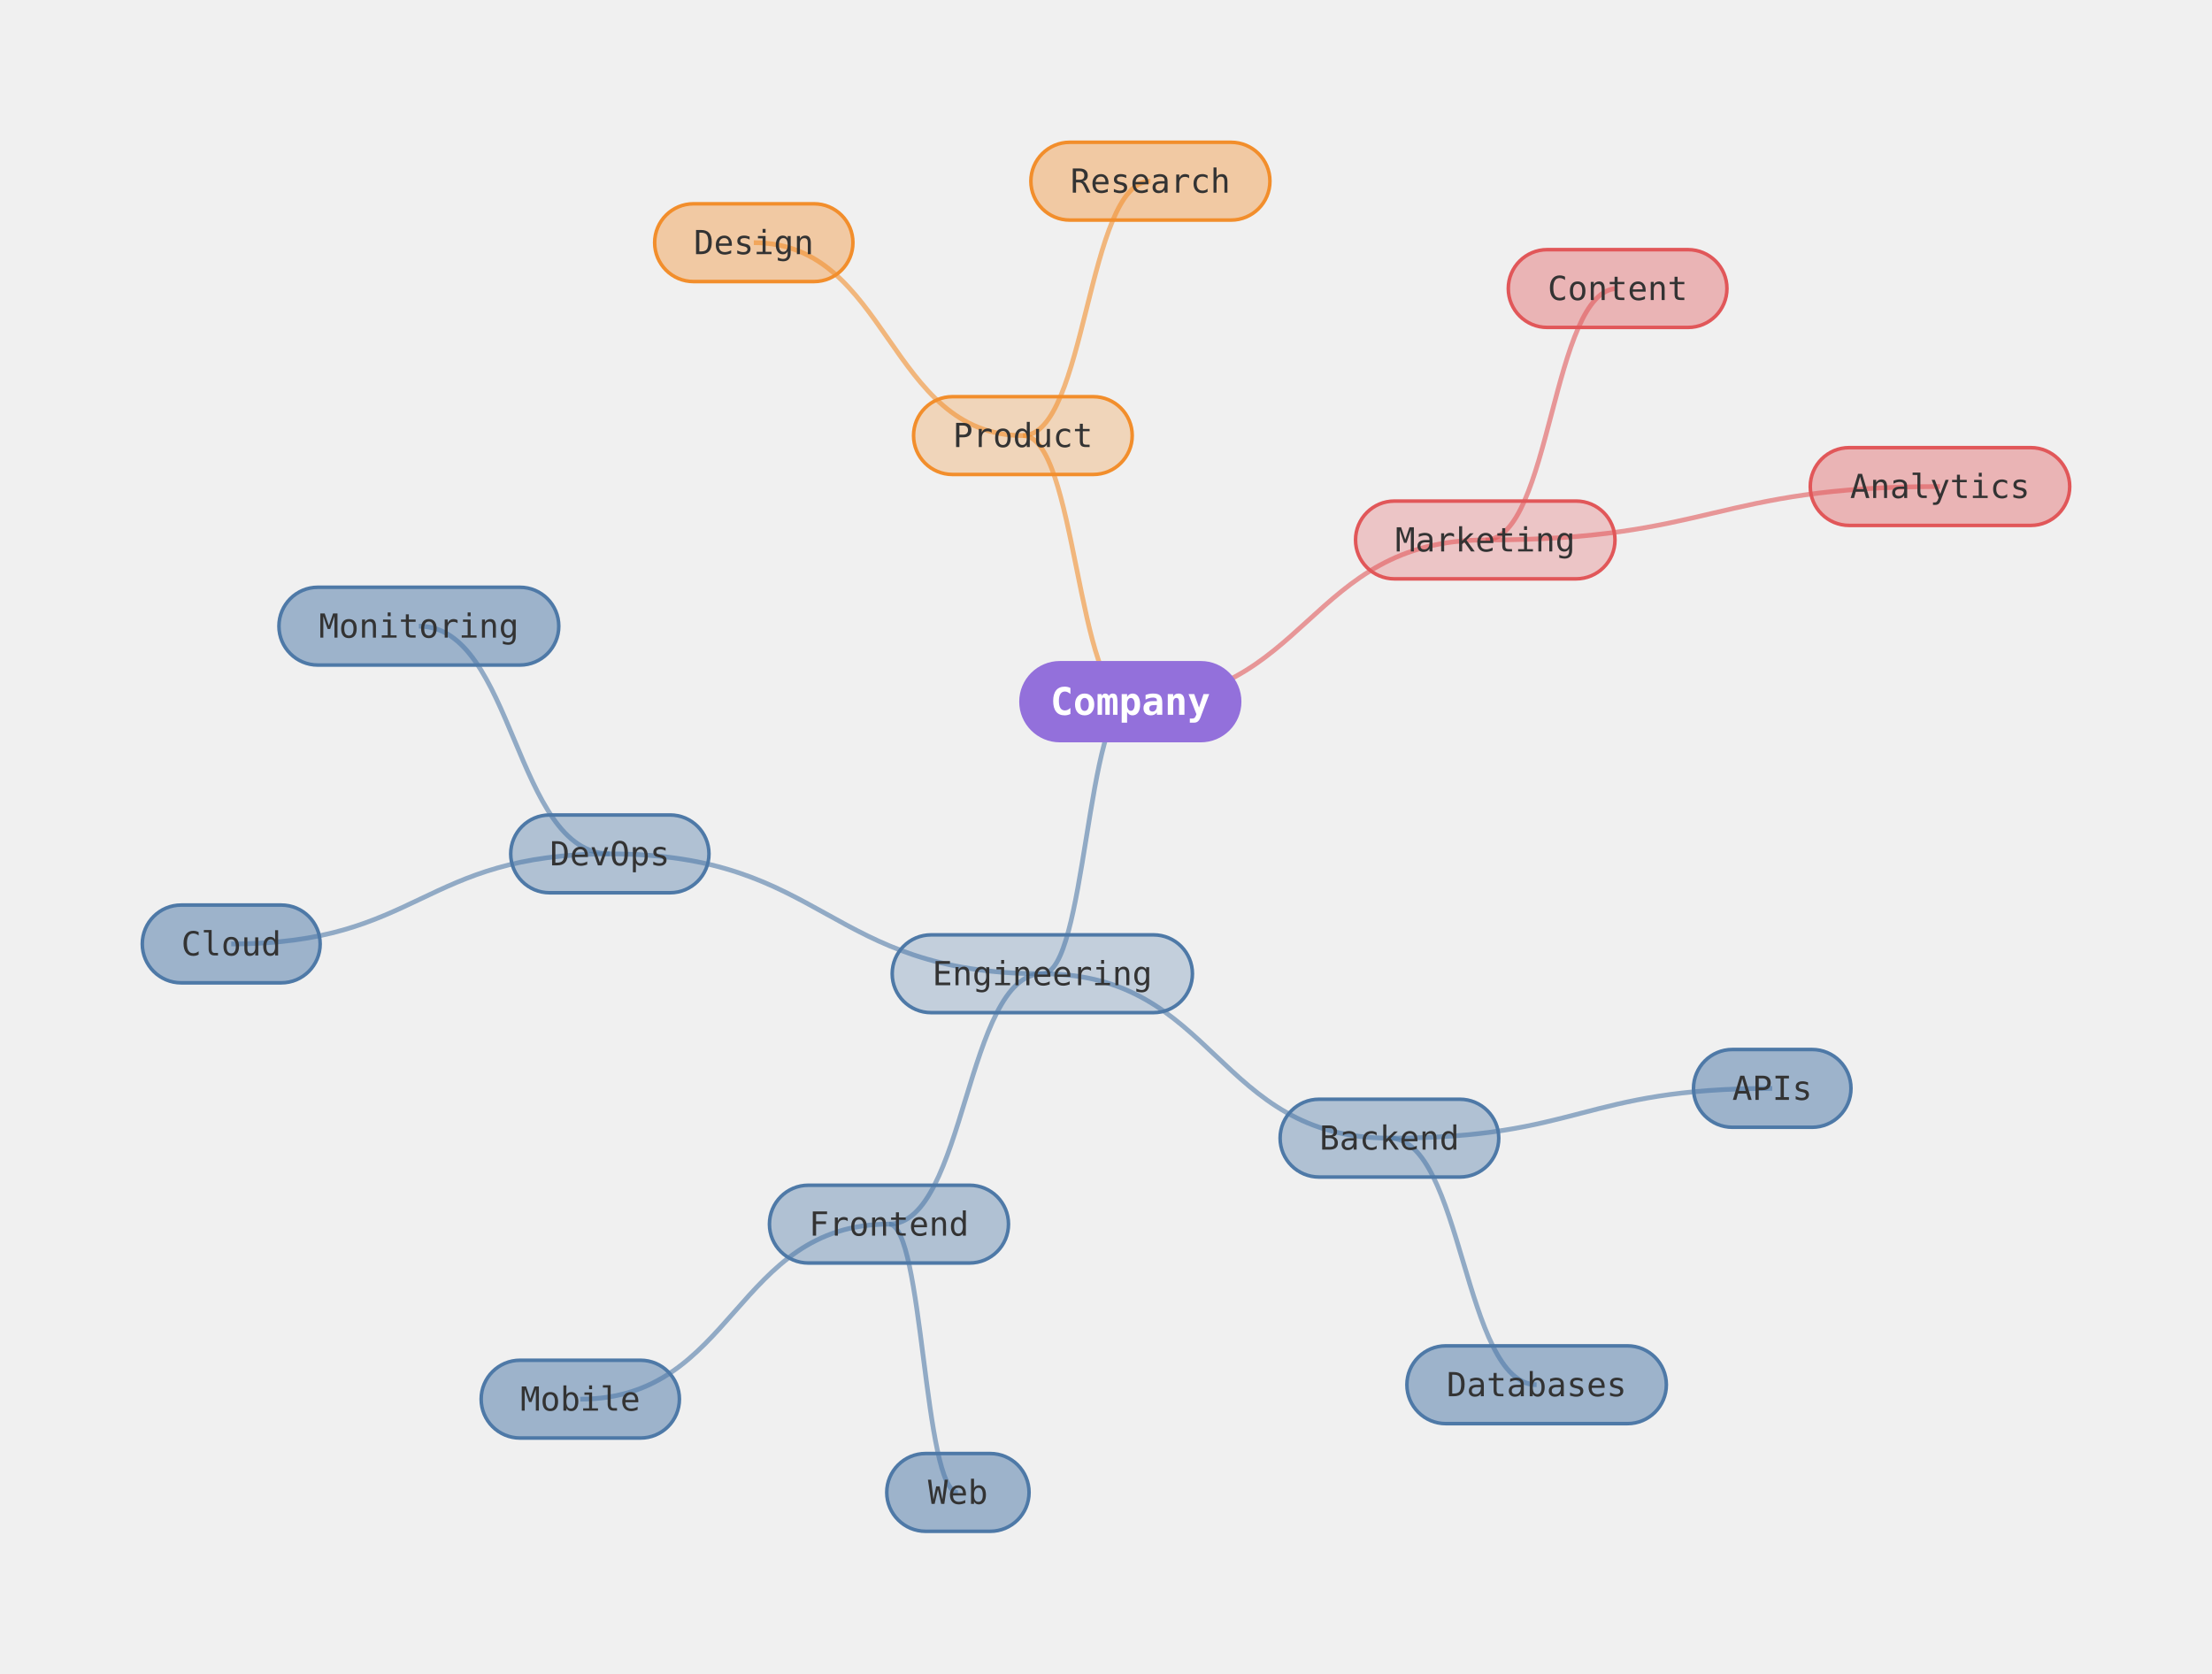
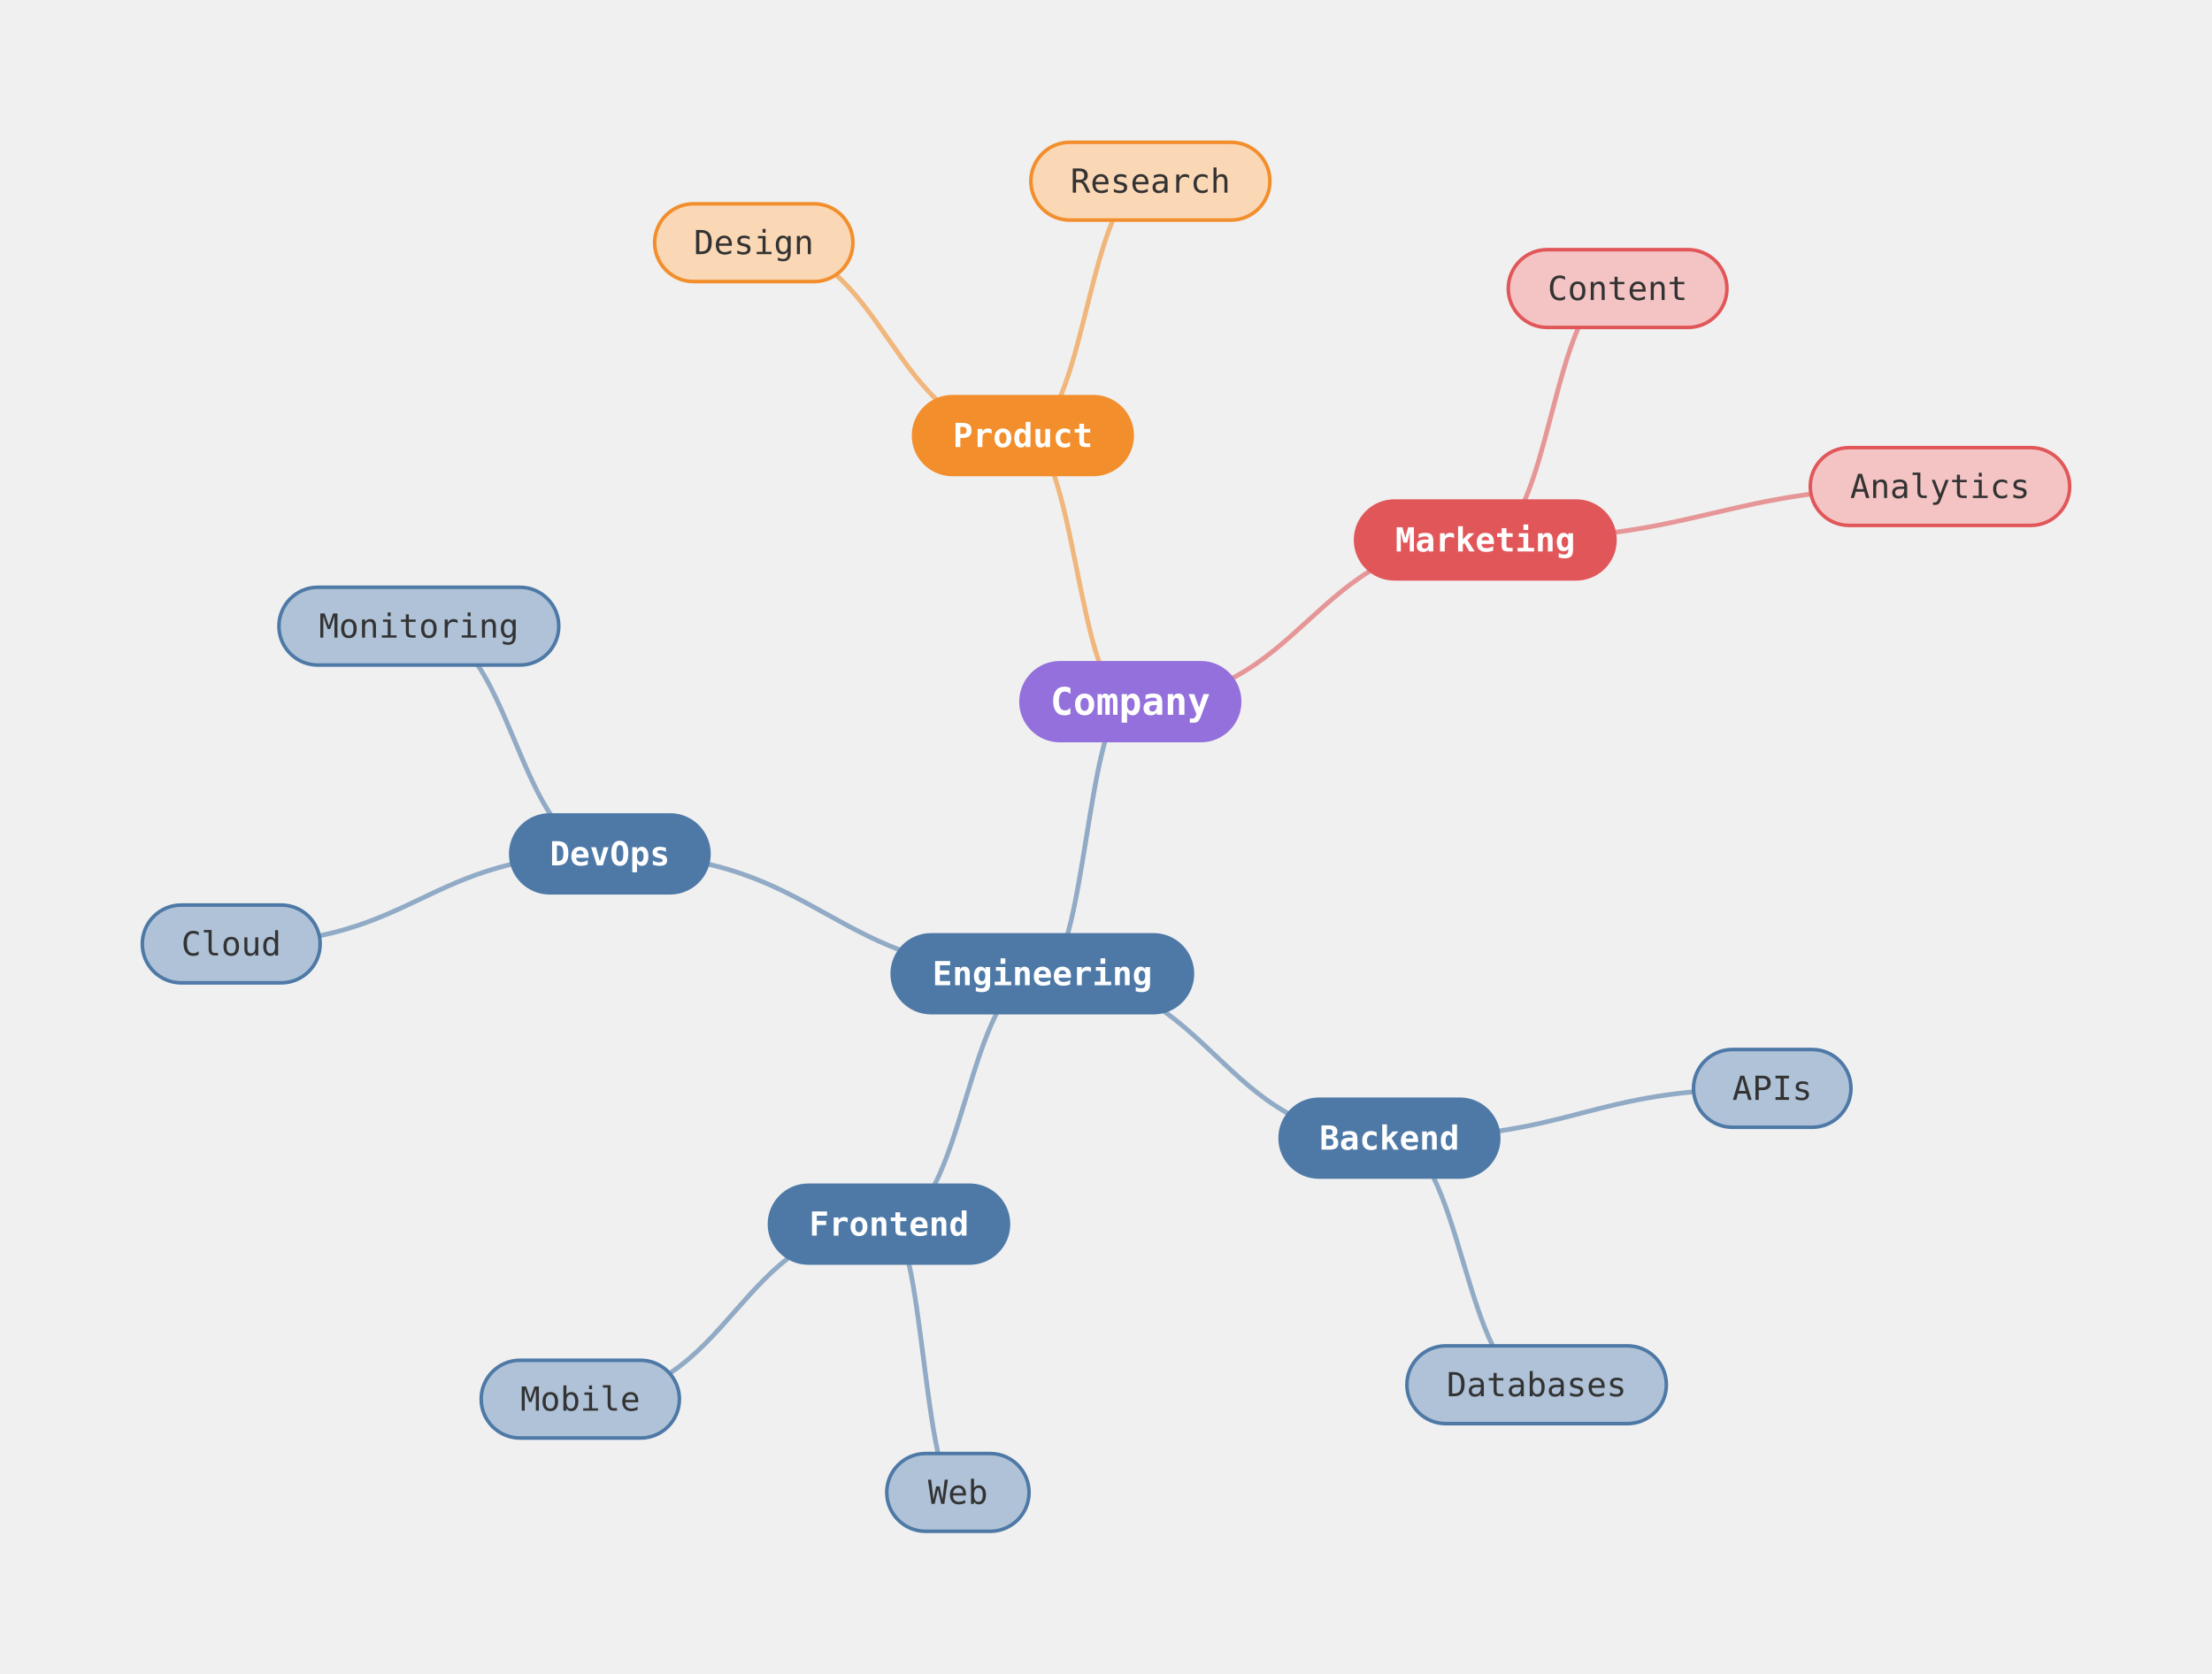
<svg xmlns="http://www.w3.org/2000/svg" viewBox="0 0 932.73 705.72" width="932.73" height="705.72">
  <g transform="translate(20, 20)">
    <path d="M456.62 275.88 C438.06 275.88 438.06 390.61 419.51 390.61" fill="none" stroke="#4e79a796" stroke-width="2" />
    <path d="M419.51 390.61 C492.69 390.61 492.69 459.93 565.88 459.93" fill="none" stroke="#4e79a796" stroke-width="2" />
    <path d="M565.88 459.93 C646.59 459.93 646.59 438.95 727.3 438.95" fill="none" stroke="#4e79a796" stroke-width="2" />
    <path d="M565.88 459.93 C596.92 459.93 596.92 563.92 627.95 563.92" fill="none" stroke="#4e79a796" stroke-width="2" />
    <path d="M419.51 390.61 C387.18 390.61 387.18 496.19 354.85 496.19" fill="none" stroke="#4e79a796" stroke-width="2" />
    <path d="M354.85 496.19 C369.39 496.19 369.39 609.32 383.92 609.32" fill="none" stroke="#4e79a796" stroke-width="2" />
    <path d="M354.85 496.19 C289.77 496.19 289.77 569.99 224.69 569.99" fill="none" stroke="#4e79a796" stroke-width="2" />
    <path d="M419.51 390.61 C328.33 390.61 328.33 340.06 237.15 340.06" fill="none" stroke="#4e79a796" stroke-width="2" />
    <path d="M237.15 340.06 C157.32 340.06 157.32 378.04 77.5 378.04" fill="none" stroke="#4e79a796" stroke-width="2" />
    <path d="M237.15 340.06 C196.88 340.06 196.88 244.04 156.62 244.04" fill="none" stroke="#4e79a796" stroke-width="2" />
    <path d="M456.62 275.88 C433.97 275.88 433.97 163.67 411.32 163.67" fill="none" stroke="#f28e2c96" stroke-width="2" />
    <path d="M411.32 163.67 C354.59 163.67 354.59 82.33 297.85 82.33" fill="none" stroke="#f28e2c96" stroke-width="2" />
    <path d="M411.32 163.67 C438.2 163.67 438.2 56.4 465.09 56.4" fill="none" stroke="#f28e2c96" stroke-width="2" />
    <path d="M456.62 275.88 C531.45 275.88 531.45 207.69 606.29 207.69" fill="none" stroke="#e1575996" stroke-width="2" />
    <path d="M606.29 207.69 C634.19 207.69 634.19 101.67 662.1 101.67" fill="none" stroke="#e1575996" stroke-width="2" />
    <path d="M606.29 207.69 C702.16 207.69 702.16 185.16 798.03 185.16" fill="none" stroke="#e1575996" stroke-width="2" />
    <rect x="410.52" y="259.48" width="92.2" height="32.8" rx="16.4" ry="16.4" fill="#9370db" stroke="#9370db" stroke-width="1.5" />
    <text x="456.62" y="275.88" text-anchor="middle" dominant-baseline="central" font-size="16px" font-family="'Intel One Mono', 'SF Mono', 'Cascadia Code', 'JetBrains Mono', 'Fira Code', 'Consolas', 'Menlo', monospace" fill="#ffffff" font-weight="bold">Company</text>
-     <rect x="356.21" y="374.21" width="126.6" height="32.8" rx="16.4" ry="16.4" fill="#4e79a746" stroke="#4e79a7" stroke-width="1.5" />
-     <text x="419.51" y="390.61" text-anchor="middle" dominant-baseline="central" font-size="14px" font-family="'Intel One Mono', 'SF Mono', 'Cascadia Code', 'JetBrains Mono', 'Fira Code', 'Consolas', 'Menlo', monospace" fill="#333333">Engineering</text>
-     <rect x="519.78" y="443.53" width="92.2" height="32.8" rx="16.4" ry="16.4" fill="#4e79a764" stroke="#4e79a7" stroke-width="1.5" />
-     <text x="565.88" y="459.93" text-anchor="middle" dominant-baseline="central" font-size="14px" font-family="'Intel One Mono', 'SF Mono', 'Cascadia Code', 'JetBrains Mono', 'Fira Code', 'Consolas', 'Menlo', monospace" fill="#333333">Backend</text>
-     <rect x="694.1" y="422.55" width="66.4" height="32.8" rx="16.4" ry="16.4" fill="#4e79a782" stroke="#4e79a7" stroke-width="1.5" />
+     <rect x="356.21" y="374.21" width="126.6" height="32.8" rx="16.4" ry="16.4" fill="#4e79a7" stroke="#4e79a7" stroke-width="1.5" />
+     <text x="419.51" y="390.61" text-anchor="middle" dominant-baseline="central" font-size="14px" font-family="'Intel One Mono', 'SF Mono', 'Cascadia Code', 'JetBrains Mono', 'Fira Code', 'Consolas', 'Menlo', monospace" fill="#ffffff" font-weight="bold">Engineering</text>
+     <rect x="519.78" y="443.53" width="92.2" height="32.8" rx="16.4" ry="16.4" fill="#4e79a7" stroke="#4e79a7" stroke-width="1.5" />
+     <text x="565.88" y="459.93" text-anchor="middle" dominant-baseline="central" font-size="14px" font-family="'Intel One Mono', 'SF Mono', 'Cascadia Code', 'JetBrains Mono', 'Fira Code', 'Consolas', 'Menlo', monospace" fill="#ffffff" font-weight="bold">Backend</text>
+     <rect x="694.1" y="422.55" width="66.4" height="32.8" rx="16.4" ry="16.4" fill="#afc2d7" stroke="#4e79a7" stroke-width="1.5" />
    <text x="727.3" y="438.95" text-anchor="middle" dominant-baseline="central" font-size="14px" font-family="'Intel One Mono', 'SF Mono', 'Cascadia Code', 'JetBrains Mono', 'Fira Code', 'Consolas', 'Menlo', monospace" fill="#333333">APIs</text>
-     <rect x="573.25" y="547.52" width="109.4" height="32.8" rx="16.4" ry="16.4" fill="#4e79a782" stroke="#4e79a7" stroke-width="1.5" />
+     <rect x="573.25" y="547.52" width="109.4" height="32.8" rx="16.4" ry="16.4" fill="#afc2d7" stroke="#4e79a7" stroke-width="1.5" />
    <text x="627.95" y="563.92" text-anchor="middle" dominant-baseline="central" font-size="14px" font-family="'Intel One Mono', 'SF Mono', 'Cascadia Code', 'JetBrains Mono', 'Fira Code', 'Consolas', 'Menlo', monospace" fill="#333333">Databases</text>
-     <rect x="304.45" y="479.79" width="100.8" height="32.8" rx="16.4" ry="16.4" fill="#4e79a764" stroke="#4e79a7" stroke-width="1.5" />
-     <text x="354.85" y="496.19" text-anchor="middle" dominant-baseline="central" font-size="14px" font-family="'Intel One Mono', 'SF Mono', 'Cascadia Code', 'JetBrains Mono', 'Fira Code', 'Consolas', 'Menlo', monospace" fill="#333333">Frontend</text>
-     <rect x="353.92" y="592.92" width="60" height="32.8" rx="16.4" ry="16.4" fill="#4e79a782" stroke="#4e79a7" stroke-width="1.5" />
+     <rect x="304.45" y="479.79" width="100.8" height="32.8" rx="16.4" ry="16.4" fill="#4e79a7" stroke="#4e79a7" stroke-width="1.5" />
+     <text x="354.85" y="496.19" text-anchor="middle" dominant-baseline="central" font-size="14px" font-family="'Intel One Mono', 'SF Mono', 'Cascadia Code', 'JetBrains Mono', 'Fira Code', 'Consolas', 'Menlo', monospace" fill="#ffffff" font-weight="bold">Frontend</text>
+     <rect x="353.92" y="592.92" width="60" height="32.8" rx="16.4" ry="16.4" fill="#afc2d7" stroke="#4e79a7" stroke-width="1.5" />
    <text x="383.92" y="609.32" text-anchor="middle" dominant-baseline="central" font-size="14px" font-family="'Intel One Mono', 'SF Mono', 'Cascadia Code', 'JetBrains Mono', 'Fira Code', 'Consolas', 'Menlo', monospace" fill="#333333">Web</text>
-     <rect x="182.89" y="553.59" width="83.6" height="32.8" rx="16.4" ry="16.4" fill="#4e79a782" stroke="#4e79a7" stroke-width="1.5" />
+     <rect x="182.89" y="553.59" width="83.6" height="32.8" rx="16.4" ry="16.4" fill="#afc2d7" stroke="#4e79a7" stroke-width="1.5" />
    <text x="224.69" y="569.99" text-anchor="middle" dominant-baseline="central" font-size="14px" font-family="'Intel One Mono', 'SF Mono', 'Cascadia Code', 'JetBrains Mono', 'Fira Code', 'Consolas', 'Menlo', monospace" fill="#333333">Mobile</text>
-     <rect x="195.35" y="323.66" width="83.6" height="32.8" rx="16.4" ry="16.4" fill="#4e79a764" stroke="#4e79a7" stroke-width="1.5" />
-     <text x="237.15" y="340.06" text-anchor="middle" dominant-baseline="central" font-size="14px" font-family="'Intel One Mono', 'SF Mono', 'Cascadia Code', 'JetBrains Mono', 'Fira Code', 'Consolas', 'Menlo', monospace" fill="#333333">DevOps</text>
-     <rect x="40" y="361.64" width="75" height="32.8" rx="16.4" ry="16.4" fill="#4e79a782" stroke="#4e79a7" stroke-width="1.5" />
+     <rect x="195.35" y="323.66" width="83.6" height="32.8" rx="16.4" ry="16.4" fill="#4e79a7" stroke="#4e79a7" stroke-width="1.5" />
+     <text x="237.15" y="340.06" text-anchor="middle" dominant-baseline="central" font-size="14px" font-family="'Intel One Mono', 'SF Mono', 'Cascadia Code', 'JetBrains Mono', 'Fira Code', 'Consolas', 'Menlo', monospace" fill="#ffffff" font-weight="bold">DevOps</text>
+     <rect x="40" y="361.64" width="75" height="32.8" rx="16.4" ry="16.4" fill="#afc2d7" stroke="#4e79a7" stroke-width="1.5" />
    <text x="77.5" y="378.04" text-anchor="middle" dominant-baseline="central" font-size="14px" font-family="'Intel One Mono', 'SF Mono', 'Cascadia Code', 'JetBrains Mono', 'Fira Code', 'Consolas', 'Menlo', monospace" fill="#333333">Cloud</text>
-     <rect x="97.62" y="227.64" width="118" height="32.8" rx="16.4" ry="16.4" fill="#4e79a782" stroke="#4e79a7" stroke-width="1.5" />
+     <rect x="97.62" y="227.64" width="118" height="32.8" rx="16.4" ry="16.4" fill="#afc2d7" stroke="#4e79a7" stroke-width="1.5" />
    <text x="156.62" y="244.04" text-anchor="middle" dominant-baseline="central" font-size="14px" font-family="'Intel One Mono', 'SF Mono', 'Cascadia Code', 'JetBrains Mono', 'Fira Code', 'Consolas', 'Menlo', monospace" fill="#333333">Monitoring</text>
-     <rect x="365.22" y="147.27" width="92.2" height="32.8" rx="16.4" ry="16.4" fill="#f28e2c46" stroke="#f28e2c" stroke-width="1.5" />
-     <text x="411.32" y="163.67" text-anchor="middle" dominant-baseline="central" font-size="14px" font-family="'Intel One Mono', 'SF Mono', 'Cascadia Code', 'JetBrains Mono', 'Fira Code', 'Consolas', 'Menlo', monospace" fill="#333333">Product</text>
-     <rect x="256.05" y="65.93" width="83.6" height="32.8" rx="16.4" ry="16.4" fill="#f28e2c64" stroke="#f28e2c" stroke-width="1.5" />
+     <rect x="365.22" y="147.27" width="92.2" height="32.8" rx="16.4" ry="16.4" fill="#f28e2c" stroke="#f28e2c" stroke-width="1.5" />
+     <text x="411.32" y="163.67" text-anchor="middle" dominant-baseline="central" font-size="14px" font-family="'Intel One Mono', 'SF Mono', 'Cascadia Code', 'JetBrains Mono', 'Fira Code', 'Consolas', 'Menlo', monospace" fill="#ffffff" font-weight="bold">Product</text>
+     <rect x="256.05" y="65.93" width="83.6" height="32.8" rx="16.4" ry="16.4" fill="#fad7b5" stroke="#f28e2c" stroke-width="1.5" />
    <text x="297.85" y="82.33" text-anchor="middle" dominant-baseline="central" font-size="14px" font-family="'Intel One Mono', 'SF Mono', 'Cascadia Code', 'JetBrains Mono', 'Fira Code', 'Consolas', 'Menlo', monospace" fill="#333333">Design</text>
-     <rect x="414.69" y="40" width="100.8" height="32.8" rx="16.4" ry="16.4" fill="#f28e2c64" stroke="#f28e2c" stroke-width="1.5" />
+     <rect x="414.69" y="40" width="100.8" height="32.8" rx="16.4" ry="16.4" fill="#fad7b5" stroke="#f28e2c" stroke-width="1.5" />
    <text x="465.09" y="56.4" text-anchor="middle" dominant-baseline="central" font-size="14px" font-family="'Intel One Mono', 'SF Mono', 'Cascadia Code', 'JetBrains Mono', 'Fira Code', 'Consolas', 'Menlo', monospace" fill="#333333">Research</text>
-     <rect x="551.59" y="191.29" width="109.4" height="32.8" rx="16.4" ry="16.4" fill="#e1575946" stroke="#e15759" stroke-width="1.5" />
-     <text x="606.29" y="207.69" text-anchor="middle" dominant-baseline="central" font-size="14px" font-family="'Intel One Mono', 'SF Mono', 'Cascadia Code', 'JetBrains Mono', 'Fira Code', 'Consolas', 'Menlo', monospace" fill="#333333">Marketing</text>
-     <rect x="616" y="85.27" width="92.2" height="32.8" rx="16.4" ry="16.4" fill="#e1575964" stroke="#e15759" stroke-width="1.5" />
+     <rect x="551.59" y="191.29" width="109.4" height="32.8" rx="16.4" ry="16.4" fill="#e15759" stroke="#e15759" stroke-width="1.5" />
+     <text x="606.29" y="207.69" text-anchor="middle" dominant-baseline="central" font-size="14px" font-family="'Intel One Mono', 'SF Mono', 'Cascadia Code', 'JetBrains Mono', 'Fira Code', 'Consolas', 'Menlo', monospace" fill="#ffffff" font-weight="bold">Marketing</text>
+     <rect x="616" y="85.27" width="92.2" height="32.8" rx="16.4" ry="16.4" fill="#f4c4c4" stroke="#e15759" stroke-width="1.5" />
    <text x="662.1" y="101.67" text-anchor="middle" dominant-baseline="central" font-size="14px" font-family="'Intel One Mono', 'SF Mono', 'Cascadia Code', 'JetBrains Mono', 'Fira Code', 'Consolas', 'Menlo', monospace" fill="#333333">Content</text>
-     <rect x="743.33" y="168.76" width="109.4" height="32.8" rx="16.4" ry="16.4" fill="#e1575964" stroke="#e15759" stroke-width="1.5" />
+     <rect x="743.33" y="168.76" width="109.4" height="32.8" rx="16.4" ry="16.4" fill="#f4c4c4" stroke="#e15759" stroke-width="1.5" />
    <text x="798.03" y="185.16" text-anchor="middle" dominant-baseline="central" font-size="14px" font-family="'Intel One Mono', 'SF Mono', 'Cascadia Code', 'JetBrains Mono', 'Fira Code', 'Consolas', 'Menlo', monospace" fill="#333333">Analytics</text>
  </g>
</svg>
